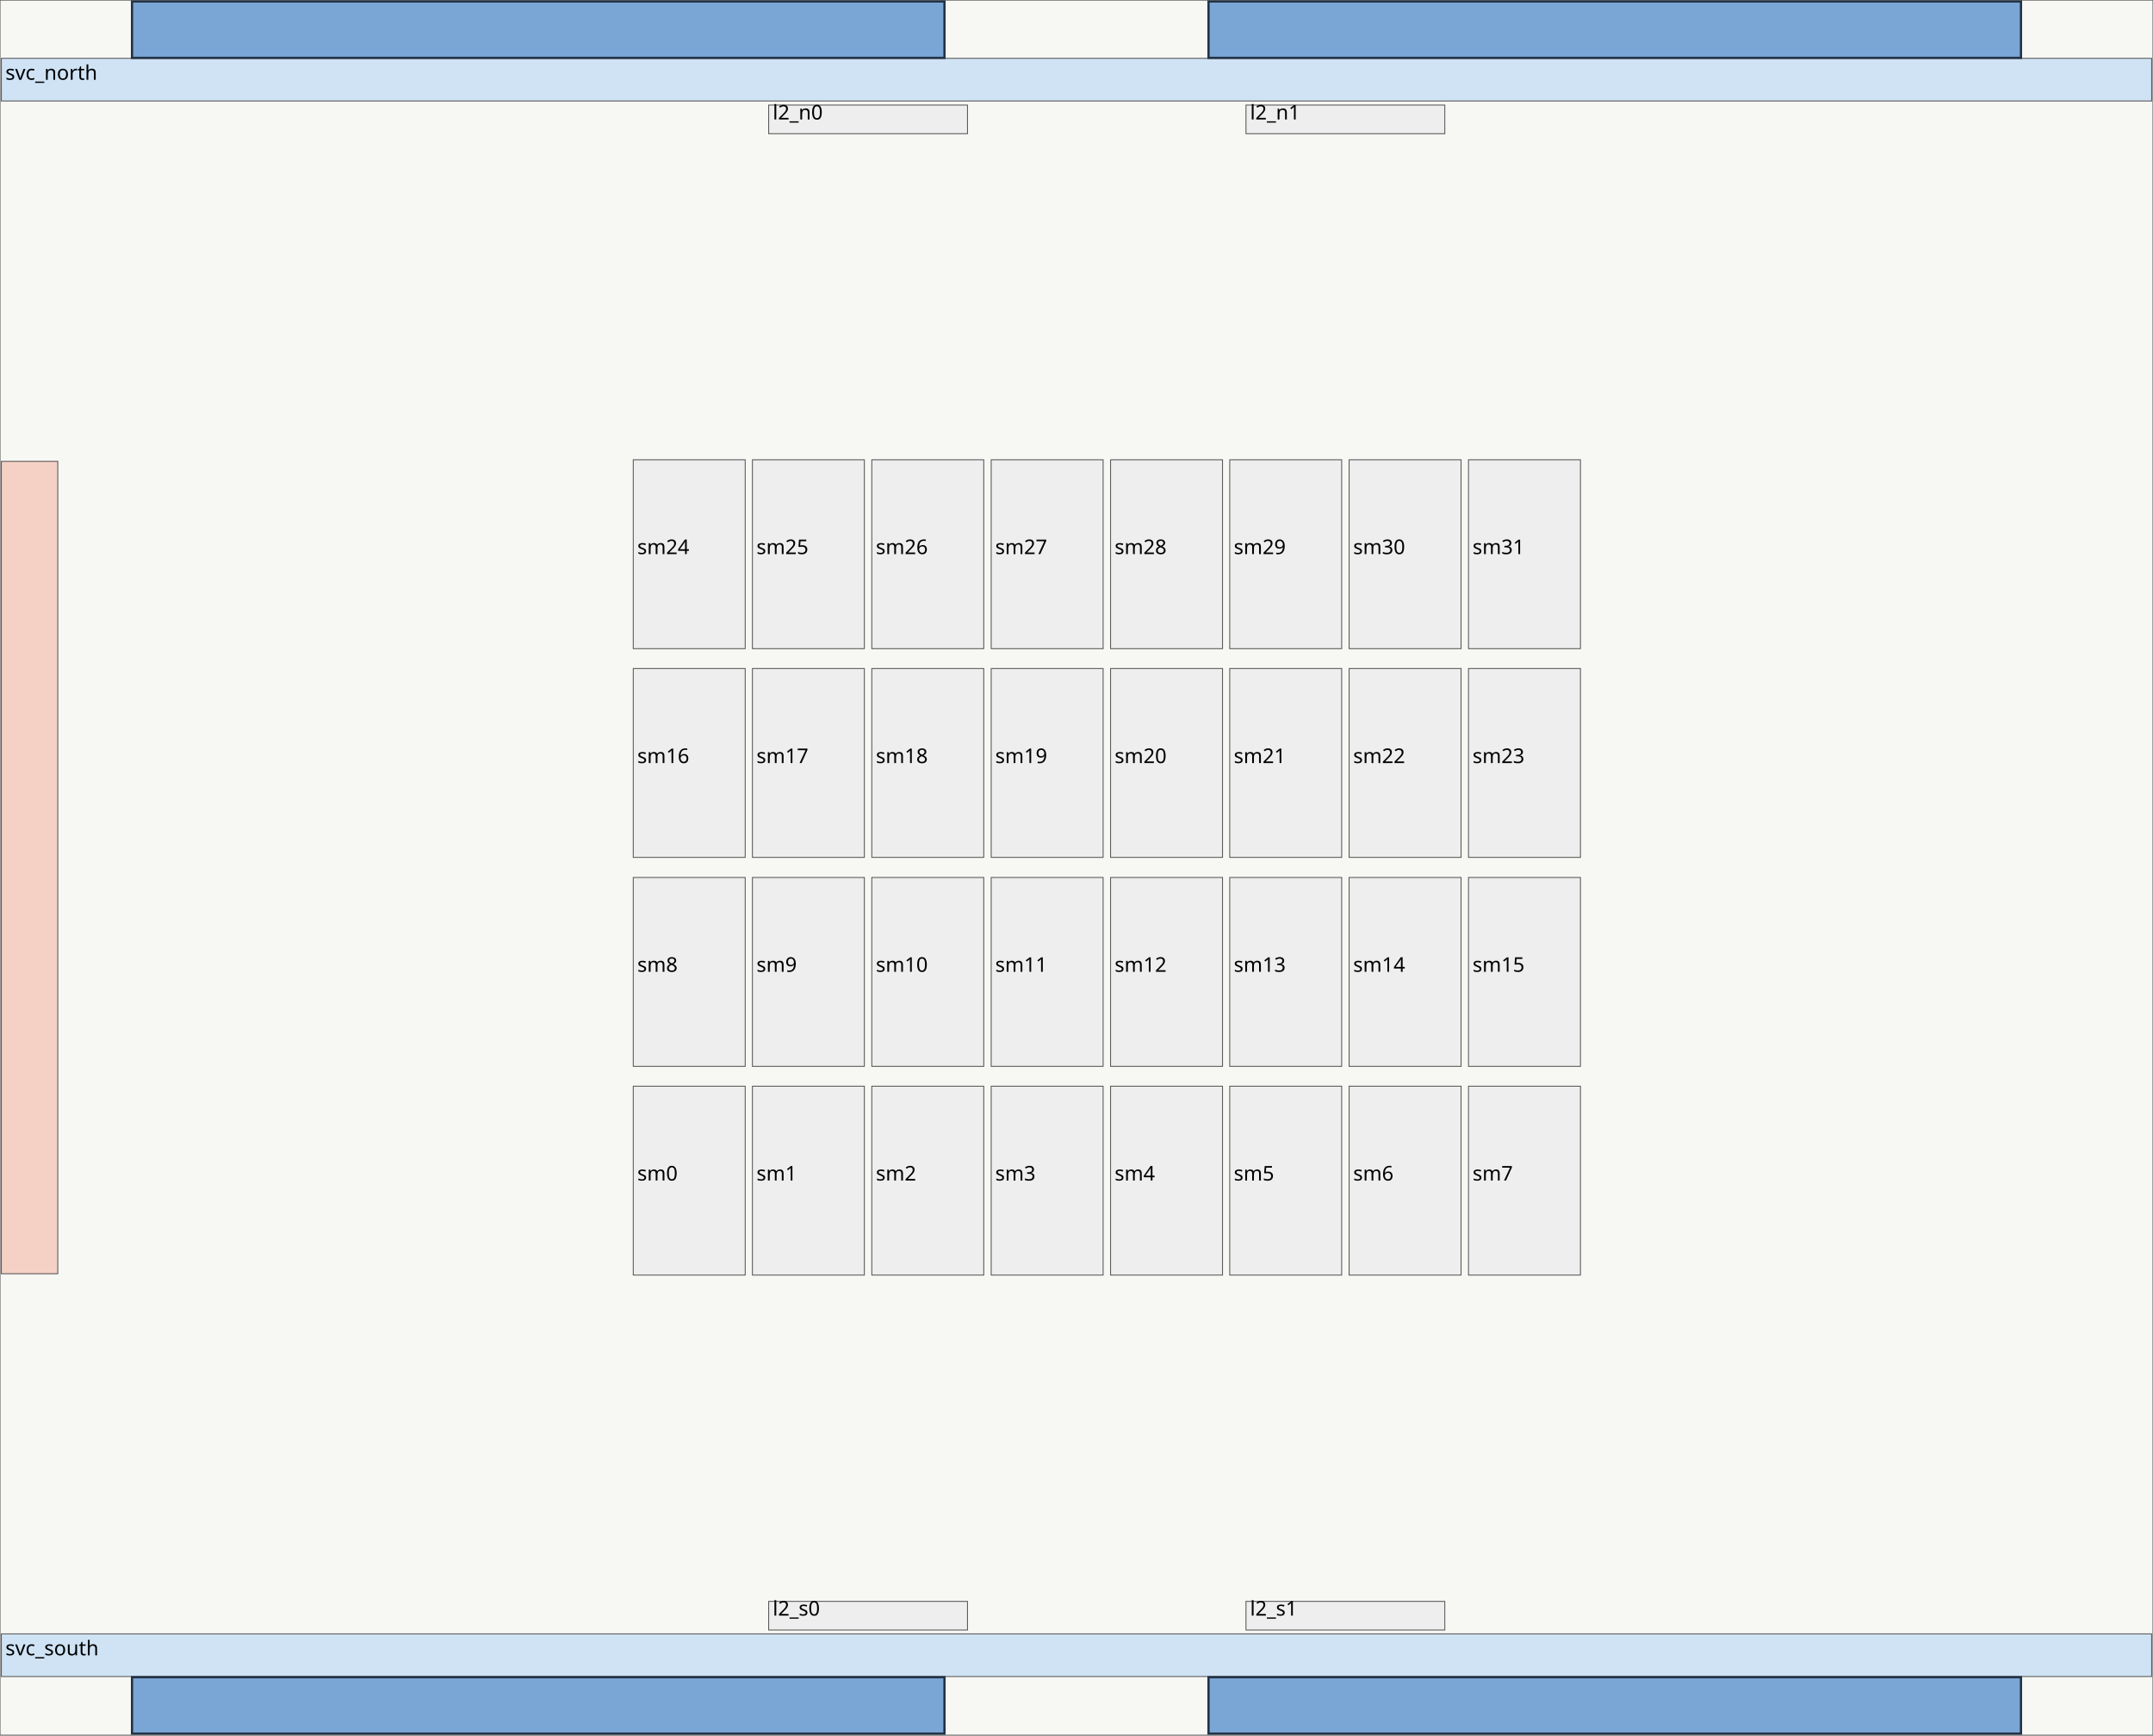
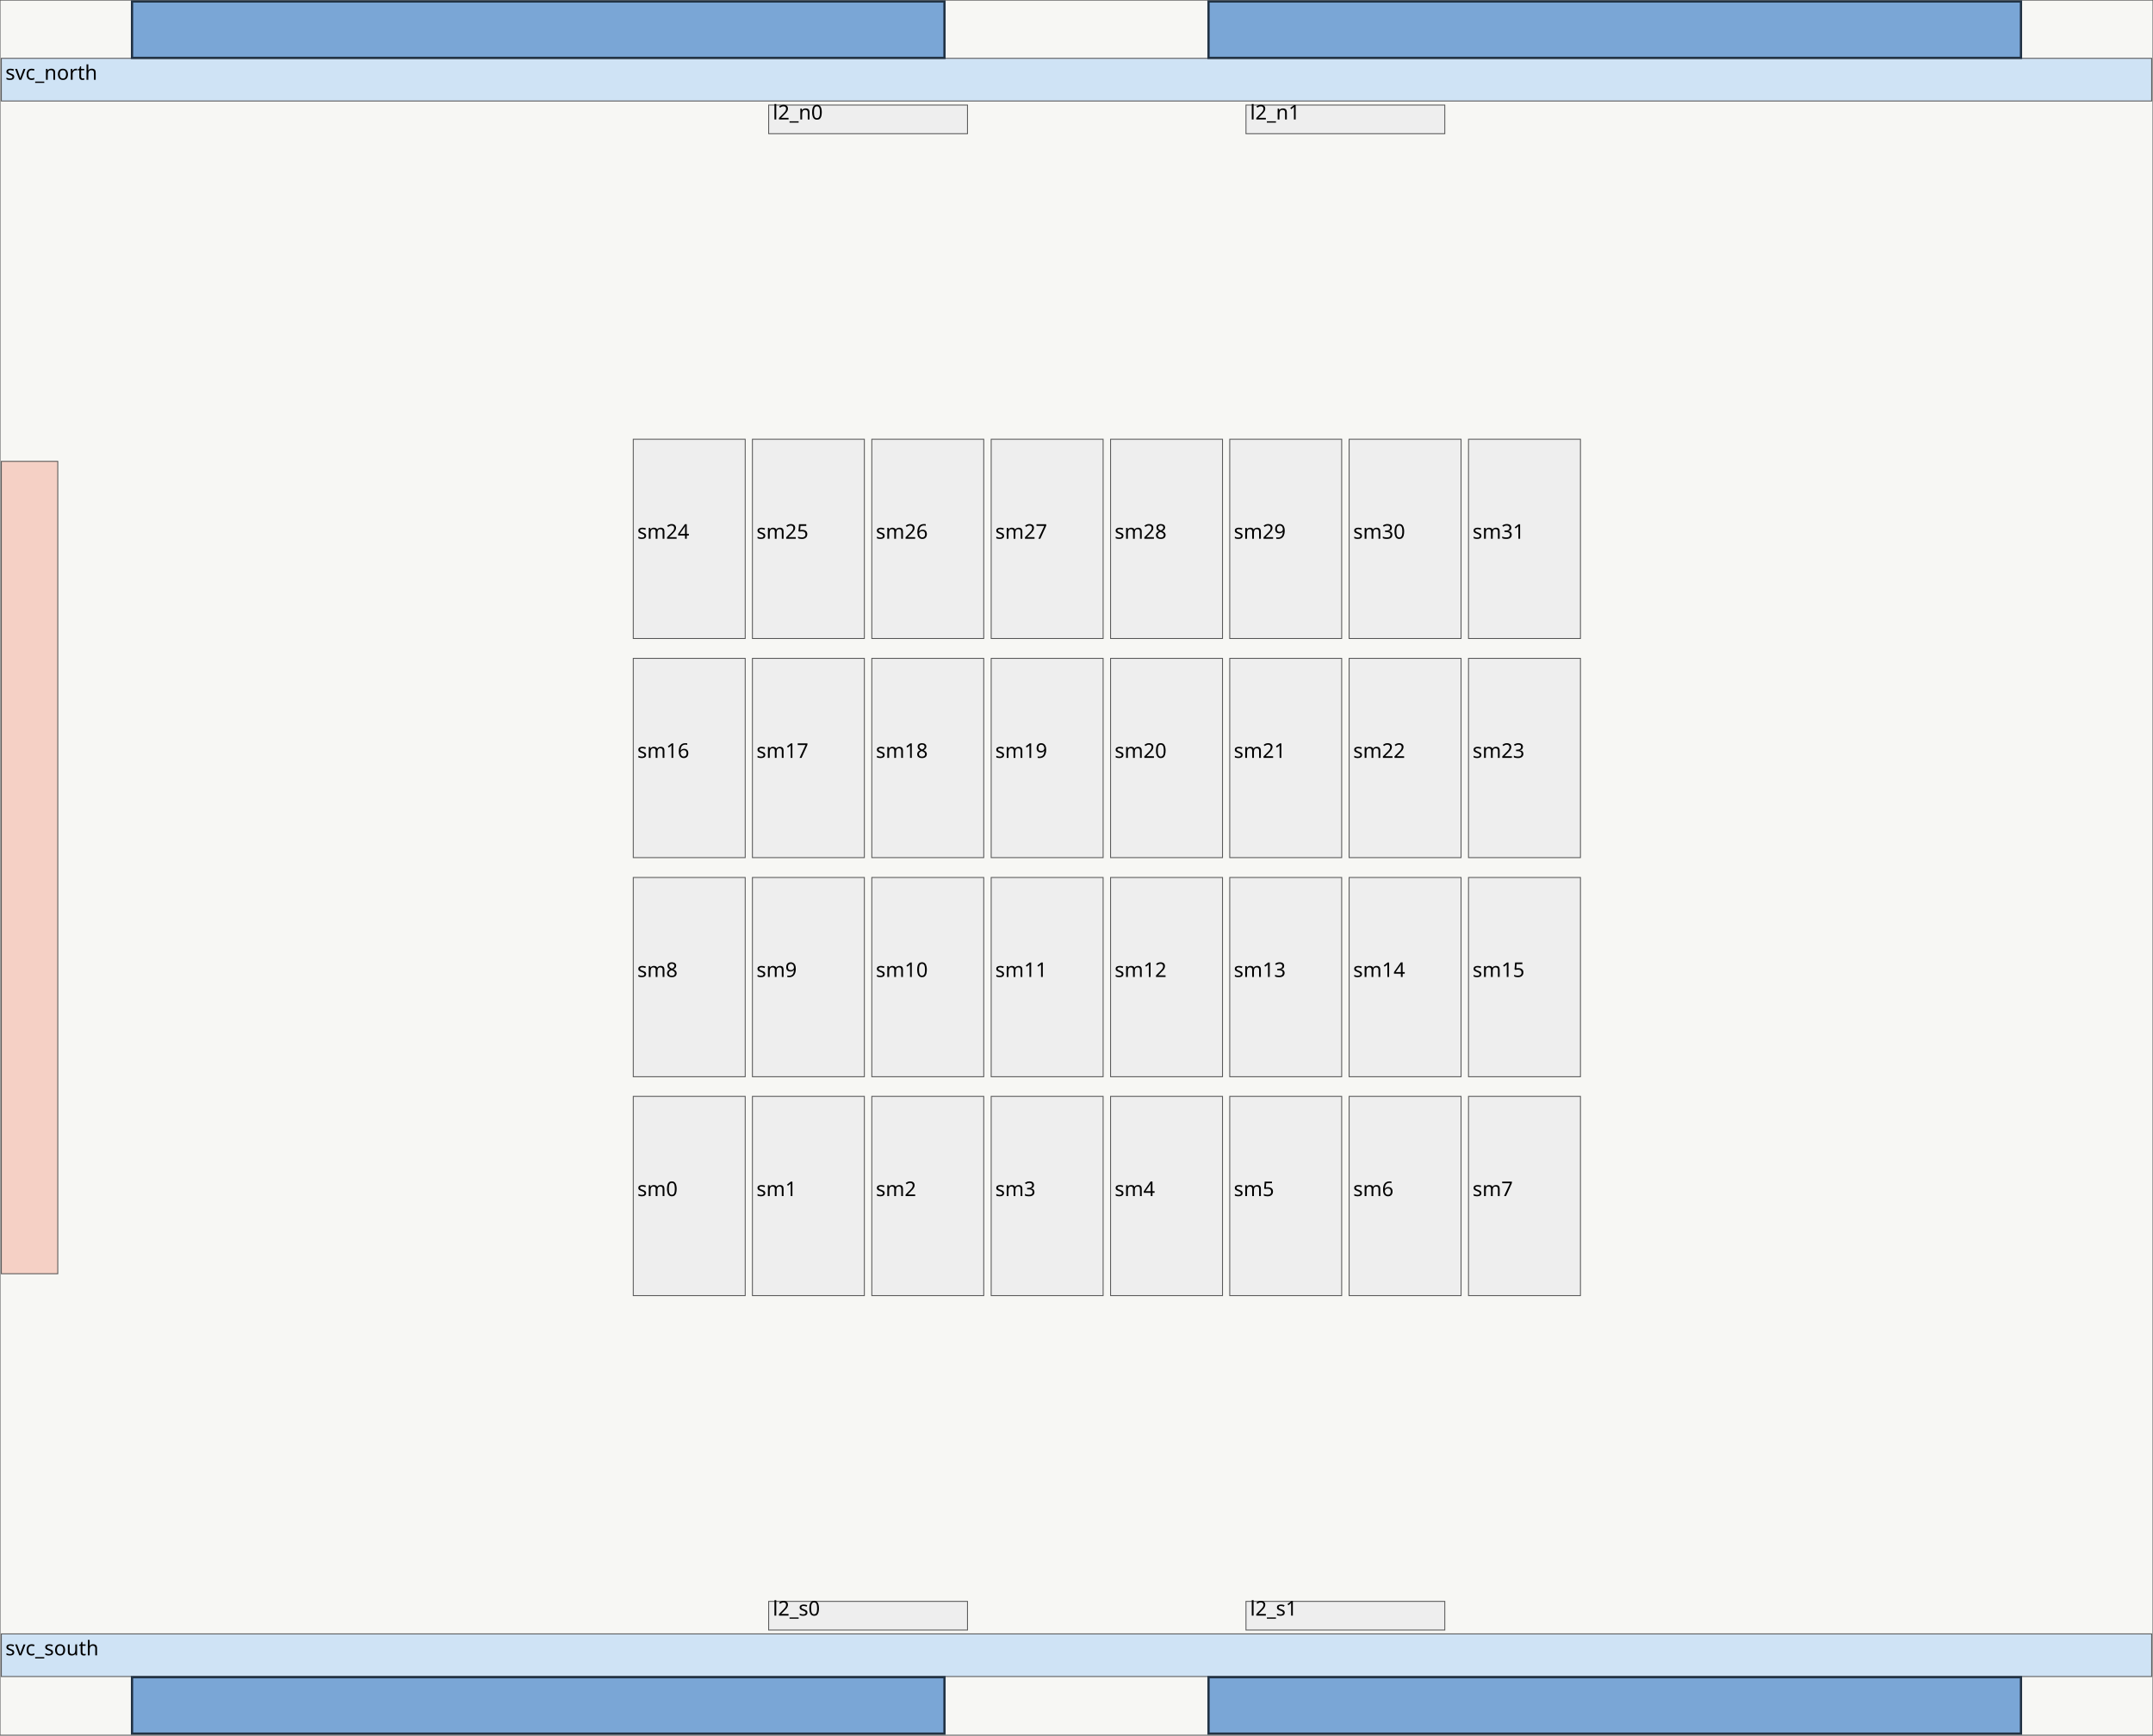
<svg xmlns="http://www.w3.org/2000/svg" width="954" height="769" viewBox="0 0 954.0 768.9" font-family="sans-serif" font-size="9">
  <rect x="0.0" y="-0.0" width="954.0" height="768.9" fill="#f7f7f4" stroke="#555" stroke-width="0.4" />
  <rect x="0.6" y="724.0" width="952.8" height="18.9" fill="#cfe3f5" stroke="#555" stroke-width="0.4" />
  <rect x="0.6" y="25.8" width="952.8" height="18.9" fill="#cfe3f5" stroke="#555" stroke-width="0.4" />
  <rect x="0.6" y="204.4" width="25.0" height="360.0" fill="#f5d0c5" stroke="#555" stroke-width="0.4" />
-   <rect x="280.6" y="481.3" width="49.6" height="83.7" fill="#eee" stroke="#555" stroke-width="0.4" />
-   <rect x="333.4" y="481.3" width="49.6" height="83.7" fill="#eee" stroke="#555" stroke-width="0.4" />
-   <rect x="386.3" y="481.3" width="49.6" height="83.7" fill="#eee" stroke="#555" stroke-width="0.4" />
-   <rect x="439.2" y="481.3" width="49.6" height="83.7" fill="#eee" stroke="#555" stroke-width="0.4" />
-   <rect x="492.1" y="481.3" width="49.6" height="83.7" fill="#eee" stroke="#555" stroke-width="0.4" />
-   <rect x="544.9" y="481.3" width="49.6" height="83.7" fill="#eee" stroke="#555" stroke-width="0.4" />
-   <rect x="597.8" y="481.3" width="49.6" height="83.7" fill="#eee" stroke="#555" stroke-width="0.4" />
-   <rect x="650.7" y="481.3" width="49.6" height="83.7" fill="#eee" stroke="#555" stroke-width="0.4" />
-   <rect x="280.6" y="388.8" width="49.6" height="83.7" fill="#eee" stroke="#555" stroke-width="0.4" />
-   <rect x="333.4" y="388.8" width="49.6" height="83.7" fill="#eee" stroke="#555" stroke-width="0.4" />
-   <rect x="386.3" y="388.8" width="49.6" height="83.7" fill="#eee" stroke="#555" stroke-width="0.4" />
-   <rect x="439.2" y="388.8" width="49.6" height="83.7" fill="#eee" stroke="#555" stroke-width="0.4" />
-   <rect x="492.1" y="388.8" width="49.6" height="83.7" fill="#eee" stroke="#555" stroke-width="0.4" />
-   <rect x="544.9" y="388.8" width="49.6" height="83.7" fill="#eee" stroke="#555" stroke-width="0.4" />
-   <rect x="597.8" y="388.8" width="49.6" height="83.7" fill="#eee" stroke="#555" stroke-width="0.4" />
-   <rect x="650.7" y="388.8" width="49.6" height="83.7" fill="#eee" stroke="#555" stroke-width="0.4" />
-   <rect x="280.6" y="296.2" width="49.6" height="83.7" fill="#eee" stroke="#555" stroke-width="0.4" />
-   <rect x="333.4" y="296.2" width="49.6" height="83.7" fill="#eee" stroke="#555" stroke-width="0.4" />
-   <rect x="386.3" y="296.2" width="49.6" height="83.7" fill="#eee" stroke="#555" stroke-width="0.4" />
-   <rect x="439.2" y="296.2" width="49.6" height="83.7" fill="#eee" stroke="#555" stroke-width="0.4" />
-   <rect x="492.1" y="296.2" width="49.6" height="83.7" fill="#eee" stroke="#555" stroke-width="0.4" />
-   <rect x="544.9" y="296.2" width="49.6" height="83.7" fill="#eee" stroke="#555" stroke-width="0.4" />
-   <rect x="597.8" y="296.2" width="49.6" height="83.7" fill="#eee" stroke="#555" stroke-width="0.4" />
-   <rect x="650.7" y="296.2" width="49.6" height="83.7" fill="#eee" stroke="#555" stroke-width="0.4" />
-   <rect x="280.6" y="203.7" width="49.6" height="83.7" fill="#eee" stroke="#555" stroke-width="0.4" />
-   <rect x="333.4" y="203.7" width="49.6" height="83.7" fill="#eee" stroke="#555" stroke-width="0.4" />
-   <rect x="386.3" y="203.7" width="49.6" height="83.7" fill="#eee" stroke="#555" stroke-width="0.4" />
-   <rect x="439.2" y="203.7" width="49.6" height="83.7" fill="#eee" stroke="#555" stroke-width="0.4" />
-   <rect x="492.1" y="203.7" width="49.6" height="83.7" fill="#eee" stroke="#555" stroke-width="0.4" />
-   <rect x="544.9" y="203.7" width="49.6" height="83.7" fill="#eee" stroke="#555" stroke-width="0.4" />
-   <rect x="597.8" y="203.7" width="49.6" height="83.7" fill="#eee" stroke="#555" stroke-width="0.4" />
-   <rect x="650.7" y="203.7" width="49.6" height="83.7" fill="#eee" stroke="#555" stroke-width="0.4" />
+   <rect x="280.6" y="485.8" width="49.6" height="88.3" fill="#eee" stroke="#555" stroke-width="0.4" />
+   <rect x="333.4" y="485.8" width="49.6" height="88.3" fill="#eee" stroke="#555" stroke-width="0.4" />
+   <rect x="386.3" y="485.8" width="49.6" height="88.3" fill="#eee" stroke="#555" stroke-width="0.4" />
+   <rect x="439.2" y="485.8" width="49.6" height="88.3" fill="#eee" stroke="#555" stroke-width="0.4" />
+   <rect x="492.1" y="485.8" width="49.6" height="88.3" fill="#eee" stroke="#555" stroke-width="0.4" />
+   <rect x="544.9" y="485.8" width="49.6" height="88.3" fill="#eee" stroke="#555" stroke-width="0.4" />
+   <rect x="597.8" y="485.8" width="49.6" height="88.3" fill="#eee" stroke="#555" stroke-width="0.4" />
+   <rect x="650.7" y="485.8" width="49.6" height="88.3" fill="#eee" stroke="#555" stroke-width="0.4" />
+   <rect x="280.6" y="388.8" width="49.6" height="88.3" fill="#eee" stroke="#555" stroke-width="0.4" />
+   <rect x="333.4" y="388.8" width="49.6" height="88.3" fill="#eee" stroke="#555" stroke-width="0.4" />
+   <rect x="386.3" y="388.8" width="49.6" height="88.3" fill="#eee" stroke="#555" stroke-width="0.4" />
+   <rect x="439.2" y="388.8" width="49.6" height="88.3" fill="#eee" stroke="#555" stroke-width="0.4" />
+   <rect x="492.1" y="388.8" width="49.6" height="88.3" fill="#eee" stroke="#555" stroke-width="0.4" />
+   <rect x="544.9" y="388.8" width="49.6" height="88.3" fill="#eee" stroke="#555" stroke-width="0.4" />
+   <rect x="597.8" y="388.8" width="49.6" height="88.3" fill="#eee" stroke="#555" stroke-width="0.4" />
+   <rect x="650.7" y="388.8" width="49.6" height="88.3" fill="#eee" stroke="#555" stroke-width="0.4" />
+   <rect x="280.6" y="291.7" width="49.6" height="88.3" fill="#eee" stroke="#555" stroke-width="0.4" />
+   <rect x="333.4" y="291.7" width="49.6" height="88.3" fill="#eee" stroke="#555" stroke-width="0.4" />
+   <rect x="386.3" y="291.7" width="49.6" height="88.3" fill="#eee" stroke="#555" stroke-width="0.4" />
+   <rect x="439.2" y="291.7" width="49.6" height="88.3" fill="#eee" stroke="#555" stroke-width="0.4" />
+   <rect x="492.1" y="291.7" width="49.6" height="88.3" fill="#eee" stroke="#555" stroke-width="0.4" />
+   <rect x="544.9" y="291.7" width="49.6" height="88.3" fill="#eee" stroke="#555" stroke-width="0.4" />
+   <rect x="597.8" y="291.7" width="49.6" height="88.3" fill="#eee" stroke="#555" stroke-width="0.4" />
+   <rect x="650.7" y="291.7" width="49.6" height="88.3" fill="#eee" stroke="#555" stroke-width="0.4" />
+   <rect x="280.6" y="194.6" width="49.6" height="88.3" fill="#eee" stroke="#555" stroke-width="0.4" />
+   <rect x="333.4" y="194.6" width="49.6" height="88.3" fill="#eee" stroke="#555" stroke-width="0.4" />
+   <rect x="386.3" y="194.6" width="49.6" height="88.3" fill="#eee" stroke="#555" stroke-width="0.4" />
+   <rect x="439.2" y="194.6" width="49.6" height="88.3" fill="#eee" stroke="#555" stroke-width="0.4" />
+   <rect x="492.1" y="194.6" width="49.6" height="88.3" fill="#eee" stroke="#555" stroke-width="0.4" />
+   <rect x="544.9" y="194.6" width="49.6" height="88.3" fill="#eee" stroke="#555" stroke-width="0.4" />
+   <rect x="597.8" y="194.6" width="49.6" height="88.3" fill="#eee" stroke="#555" stroke-width="0.4" />
+   <rect x="650.7" y="194.6" width="49.6" height="88.3" fill="#eee" stroke="#555" stroke-width="0.4" />
  <rect x="340.6" y="709.6" width="88.1" height="12.7" fill="#eee" stroke="#555" stroke-width="0.4" />
  <rect x="552.1" y="709.6" width="88.1" height="12.7" fill="#eee" stroke="#555" stroke-width="0.4" />
  <rect x="340.6" y="46.5" width="88.1" height="12.7" fill="#eee" stroke="#555" stroke-width="0.4" />
  <rect x="552.1" y="46.5" width="88.1" height="12.7" fill="#eee" stroke="#555" stroke-width="0.4" />
  <rect x="58.5" y="743.2" width="360.0" height="25.0" fill="#7aa6d6" stroke="#234" />
  <rect x="58.5" y="0.6" width="360.0" height="25.0" fill="#7aa6d6" stroke="#234" />
  <rect x="535.5" y="743.2" width="360.0" height="25.0" fill="#7aa6d6" stroke="#234" />
  <rect x="535.5" y="0.6" width="360.0" height="25.0" fill="#7aa6d6" stroke="#234" />
  <text x="2.4" y="733.5">svc_south</text>
  <text x="2.4" y="35.3">svc_north</text>
-   <text x="282.4" y="523.1">sm0</text>
-   <text x="335.2" y="523.1">sm1</text>
-   <text x="388.1" y="523.1">sm2</text>
-   <text x="441.0" y="523.1">sm3</text>
-   <text x="493.9" y="523.1">sm4</text>
-   <text x="546.7" y="523.1">sm5</text>
-   <text x="599.6" y="523.1">sm6</text>
-   <text x="652.5" y="523.1">sm7</text>
-   <text x="282.4" y="430.6">sm8</text>
-   <text x="335.2" y="430.6">sm9</text>
-   <text x="388.1" y="430.6">sm10</text>
-   <text x="441.0" y="430.6">sm11</text>
-   <text x="493.9" y="430.6">sm12</text>
-   <text x="546.7" y="430.6">sm13</text>
-   <text x="599.6" y="430.6">sm14</text>
-   <text x="652.5" y="430.6">sm15</text>
-   <text x="282.4" y="338.1">sm16</text>
-   <text x="335.2" y="338.1">sm17</text>
-   <text x="388.1" y="338.1">sm18</text>
-   <text x="441.0" y="338.1">sm19</text>
-   <text x="493.9" y="338.1">sm20</text>
-   <text x="546.7" y="338.1">sm21</text>
-   <text x="599.6" y="338.1">sm22</text>
-   <text x="652.5" y="338.1">sm23</text>
-   <text x="282.4" y="245.5">sm24</text>
-   <text x="335.2" y="245.5">sm25</text>
-   <text x="388.1" y="245.5">sm26</text>
-   <text x="441.0" y="245.5">sm27</text>
-   <text x="493.9" y="245.5">sm28</text>
-   <text x="546.7" y="245.5">sm29</text>
-   <text x="599.6" y="245.5">sm30</text>
-   <text x="652.5" y="245.5">sm31</text>
+   <text x="282.4" y="530.0">sm0</text>
+   <text x="335.2" y="530.0">sm1</text>
+   <text x="388.1" y="530.0">sm2</text>
+   <text x="441.0" y="530.0">sm3</text>
+   <text x="493.9" y="530.0">sm4</text>
+   <text x="546.7" y="530.0">sm5</text>
+   <text x="599.6" y="530.0">sm6</text>
+   <text x="652.5" y="530.0">sm7</text>
+   <text x="282.4" y="432.9">sm8</text>
+   <text x="335.2" y="432.9">sm9</text>
+   <text x="388.1" y="432.9">sm10</text>
+   <text x="441.0" y="432.9">sm11</text>
+   <text x="493.9" y="432.9">sm12</text>
+   <text x="546.7" y="432.9">sm13</text>
+   <text x="599.6" y="432.9">sm14</text>
+   <text x="652.5" y="432.9">sm15</text>
+   <text x="282.4" y="335.8">sm16</text>
+   <text x="335.2" y="335.8">sm17</text>
+   <text x="388.1" y="335.8">sm18</text>
+   <text x="441.0" y="335.8">sm19</text>
+   <text x="493.9" y="335.8">sm20</text>
+   <text x="546.7" y="335.8">sm21</text>
+   <text x="599.6" y="335.8">sm22</text>
+   <text x="652.5" y="335.8">sm23</text>
+   <text x="282.4" y="238.7">sm24</text>
+   <text x="335.2" y="238.7">sm25</text>
+   <text x="388.1" y="238.7">sm26</text>
+   <text x="441.0" y="238.7">sm27</text>
+   <text x="493.9" y="238.7">sm28</text>
+   <text x="546.7" y="238.7">sm29</text>
+   <text x="599.6" y="238.7">sm30</text>
+   <text x="652.5" y="238.7">sm31</text>
  <text x="342.4" y="715.9">l2_s0</text>
  <text x="553.9" y="715.9">l2_s1</text>
  <text x="342.4" y="52.9">l2_n0</text>
  <text x="553.9" y="52.9">l2_n1</text>
</svg>
